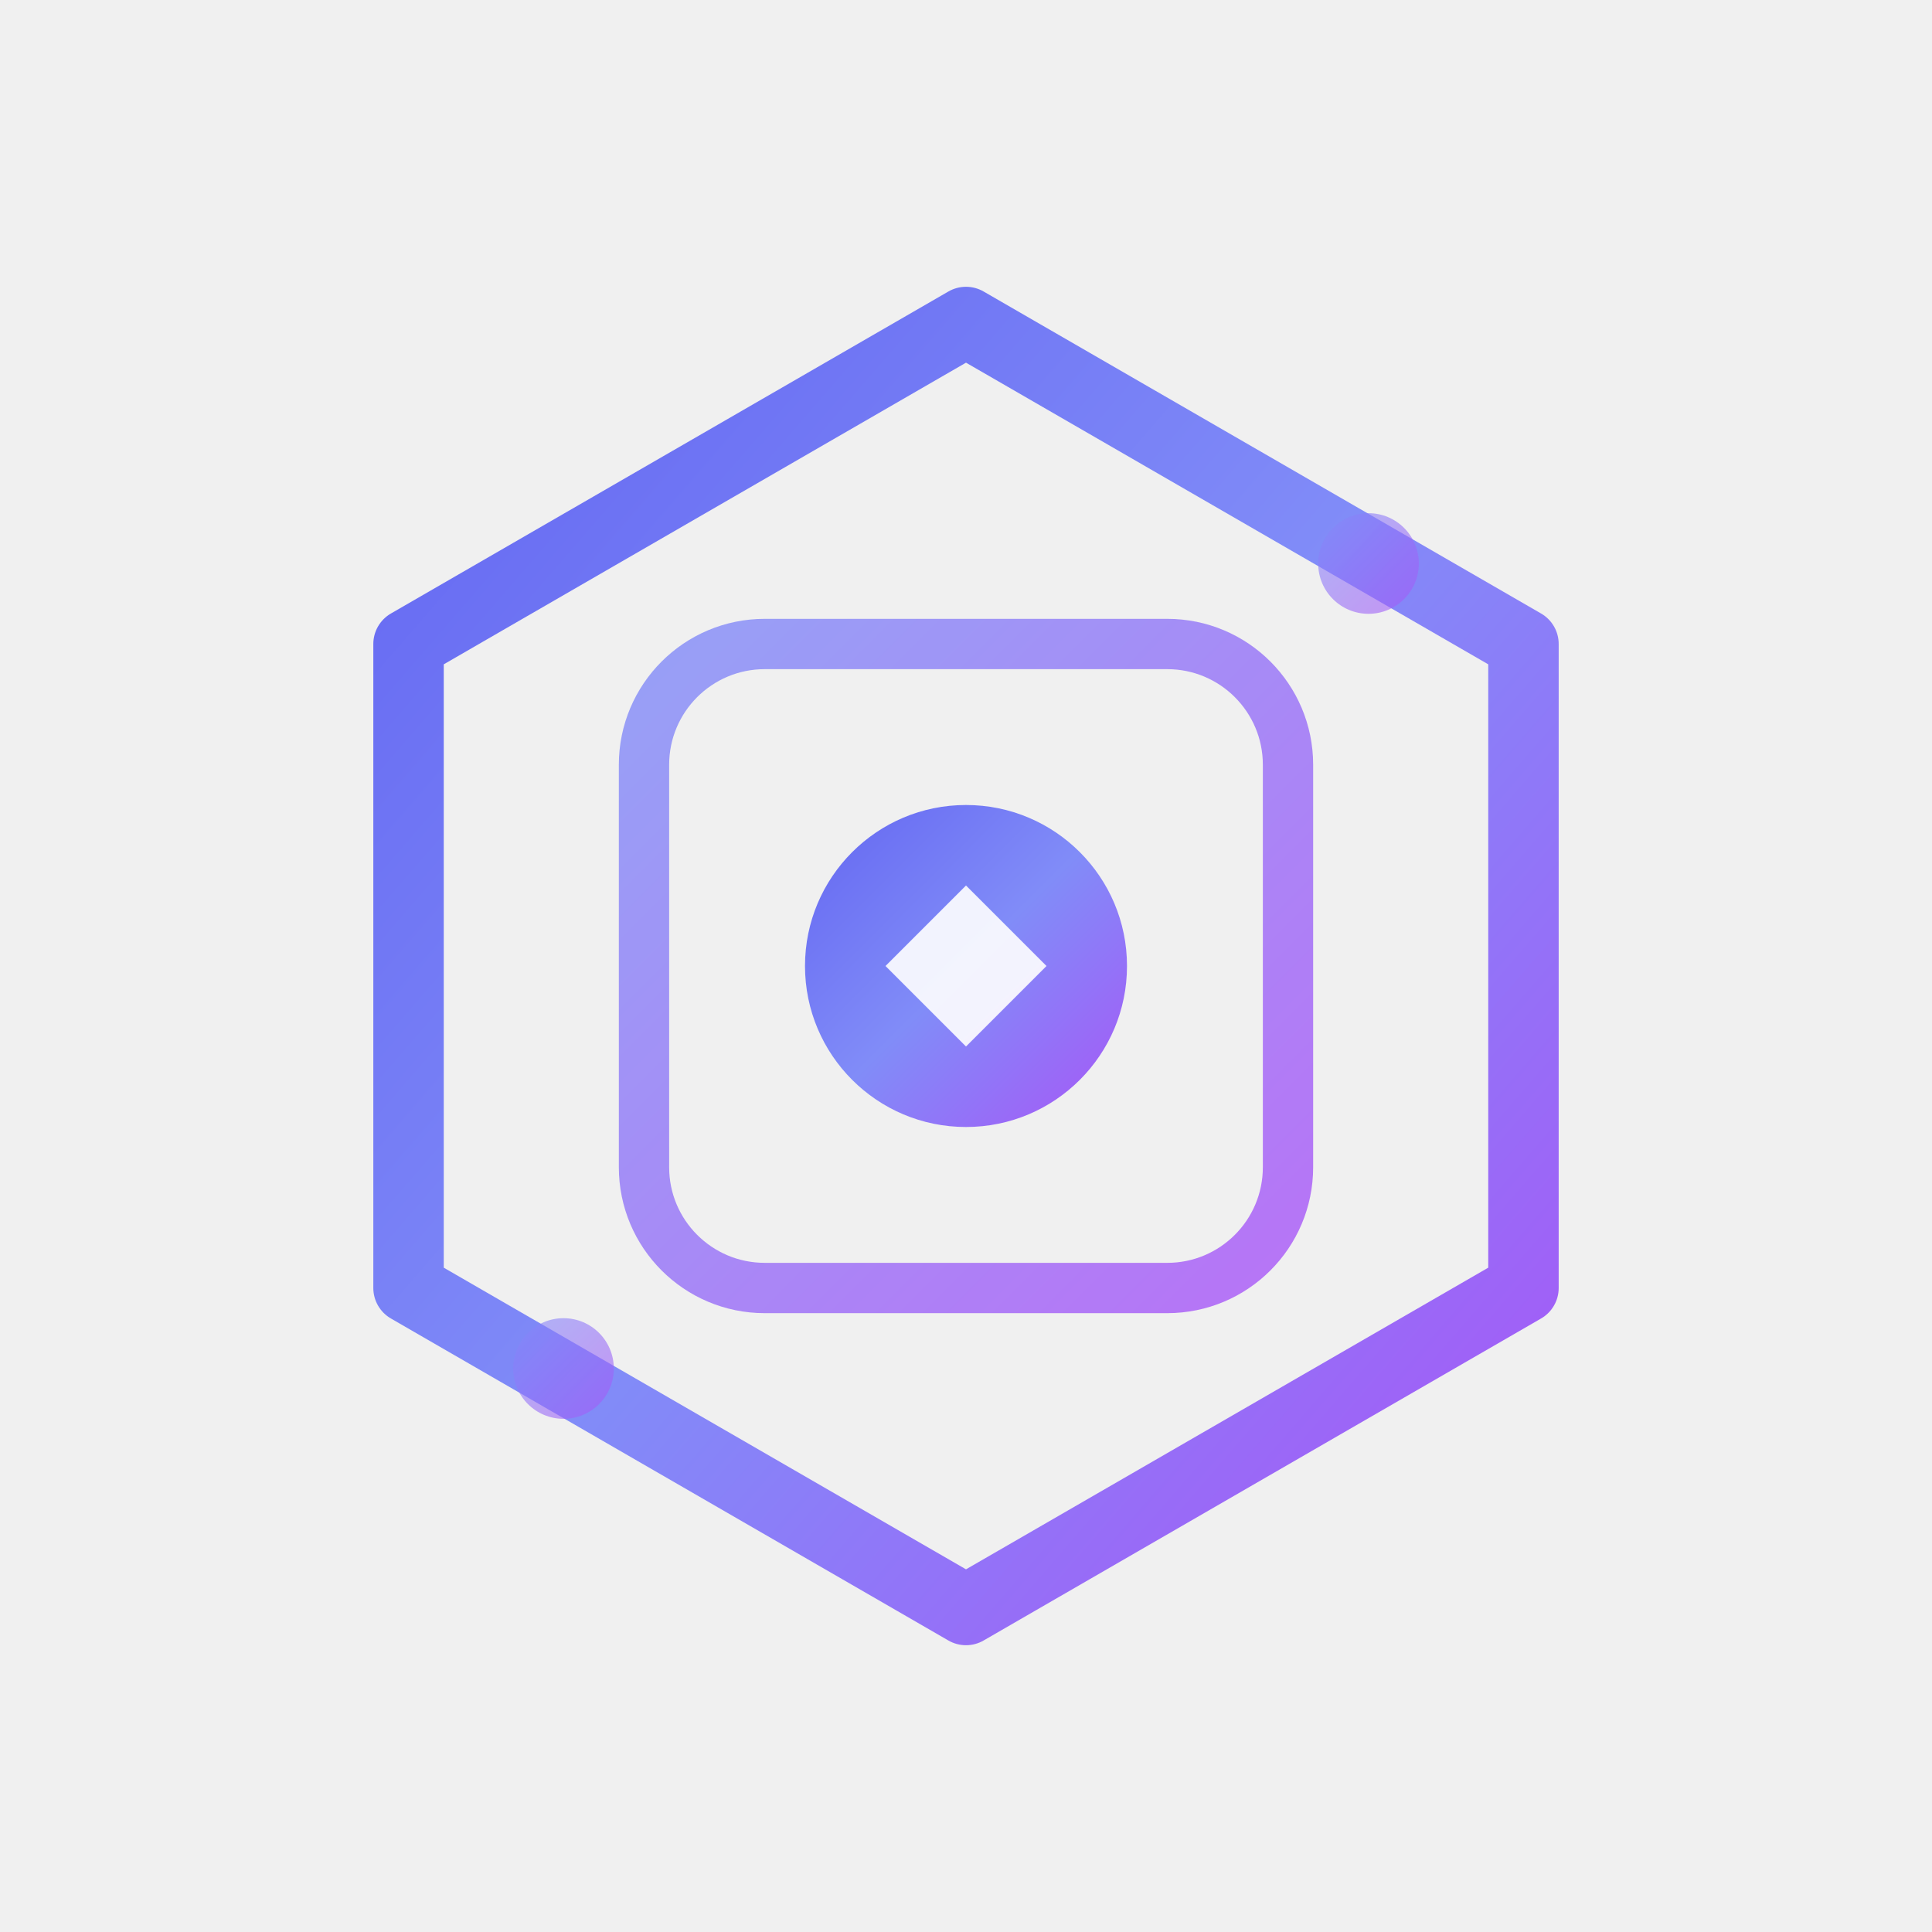
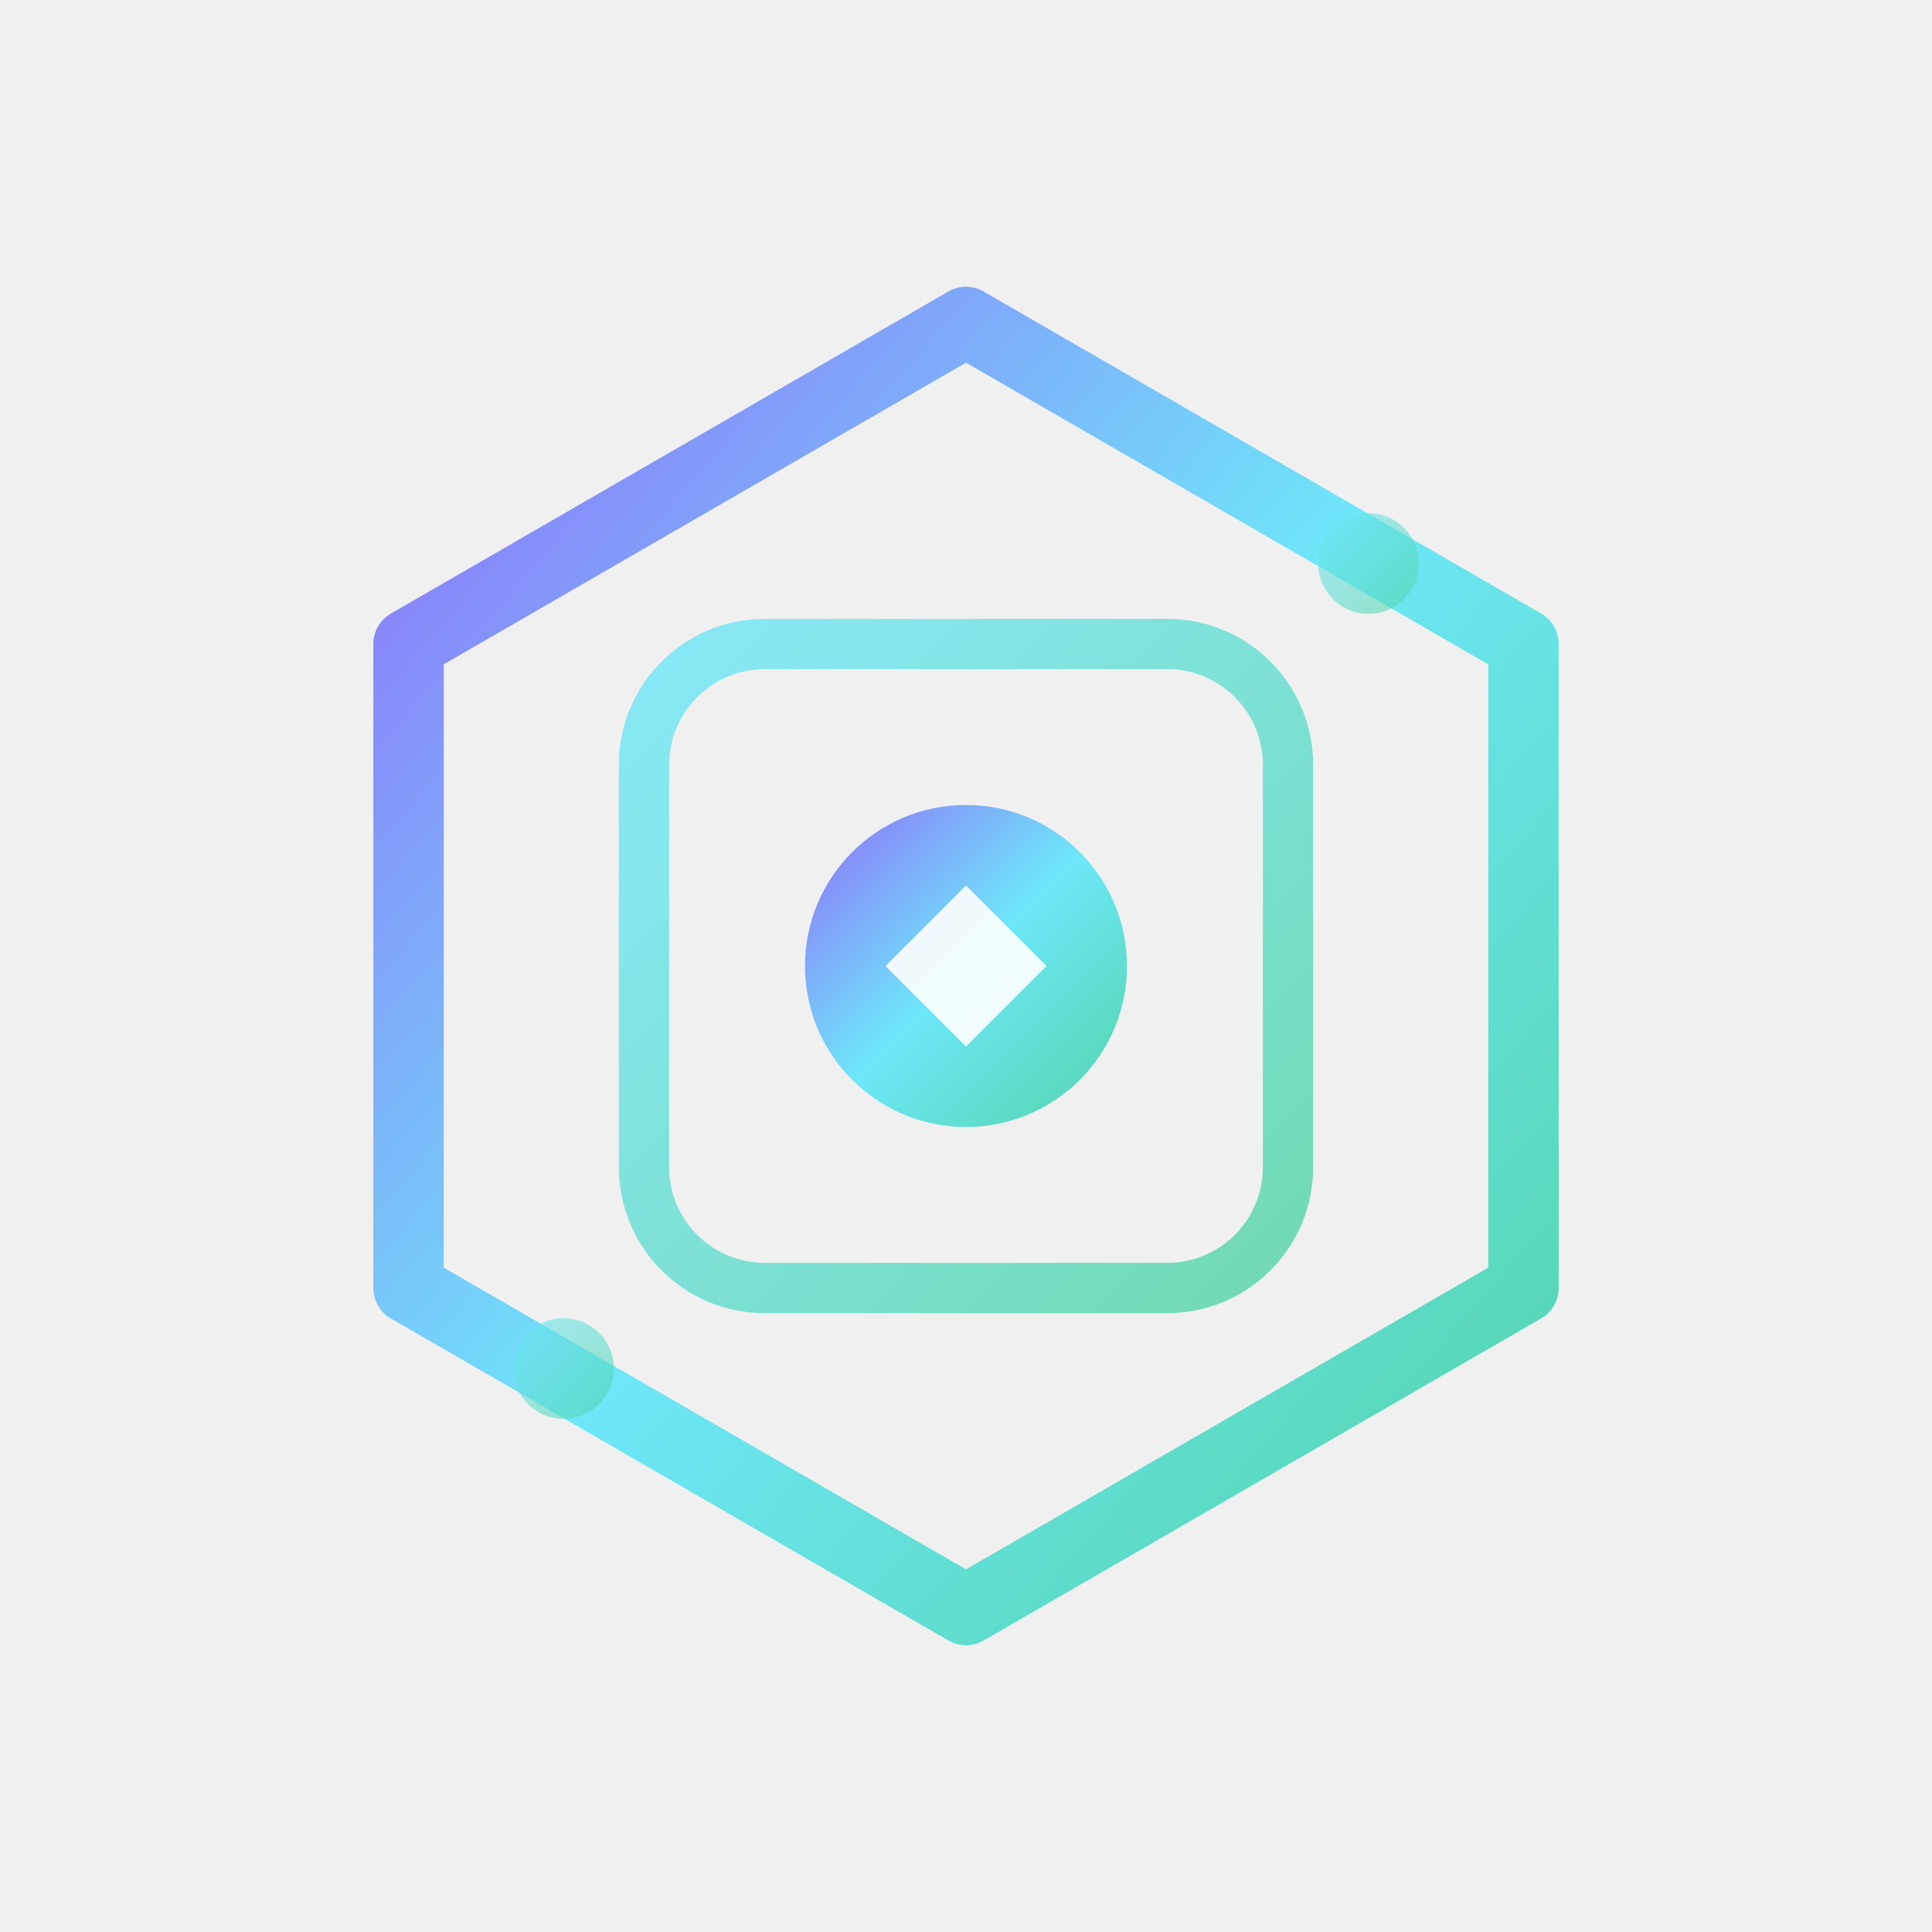
<svg xmlns="http://www.w3.org/2000/svg" width="96" height="96" viewBox="0 0 96 96" fill="none">
  <defs>
    <linearGradient id="brandGrad" x1="0%" y1="0%" x2="100%" y2="100%">
-       <stop offset="0%" stop-color="#6366F1" stop-opacity="1" />
-       <stop offset="50%" stop-color="#818CF8" stop-opacity="1" />
-       <stop offset="100%" stop-color="#A855F7" stop-opacity="1" />
+       <stop offset="0%" stop-color="#8F6CF9" stop-opacity="1" />
+       <stop offset="50%" stop-color="#6EE7F9" stop-opacity="1" />
+       <stop offset="100%" stop-color="#52D4A6" stop-opacity="1" />
    </linearGradient>
    <linearGradient id="accentGrad" x1="0%" y1="0%" x2="100%" y2="100%">
-       <stop offset="0%" stop-color="#818CF8" stop-opacity="1" />
-       <stop offset="100%" stop-color="#A855F7" stop-opacity="1" />
+       <stop offset="0%" stop-color="#6EE7F9" stop-opacity="1" />
+       <stop offset="100%" stop-color="#52D4A6" stop-opacity="1" />
    </linearGradient>
-     <filter id="glow" x="-50%" y="-50%" width="200%" height="200%">
-       <feGaussianBlur stdDeviation="2" result="coloredBlur" />
-       <feMerge>
-         <feMergeNode in="coloredBlur" />
-         <feMergeNode in="SourceGraphic" />
-       </feMerge>
-     </filter>
  </defs>
  <g transform="translate(48, 48)">
    <polygon points="0,-32 27.7,-16 27.7,16 0,32 -27.7,16 -27.7,-16" fill="none" stroke="url(#brandGrad)" stroke-width="3.5" stroke-linejoin="round" />
    <rect x="-16" y="-16" width="32" height="32" rx="6" fill="none" stroke="url(#accentGrad)" stroke-width="2.5" opacity="0.8" />
    <circle cx="0" cy="0" r="8" fill="url(#brandGrad)" />
    <path d="M -4,0 L 0,-4 L 4,0 L 0,4 Z" fill="#FFFFFF" opacity="0.9" />
    <circle cx="20" cy="-20" r="2.5" fill="url(#accentGrad)" opacity="0.6" />
    <circle cx="-20" cy="20" r="2.5" fill="url(#accentGrad)" opacity="0.6" />
  </g>
</svg>
